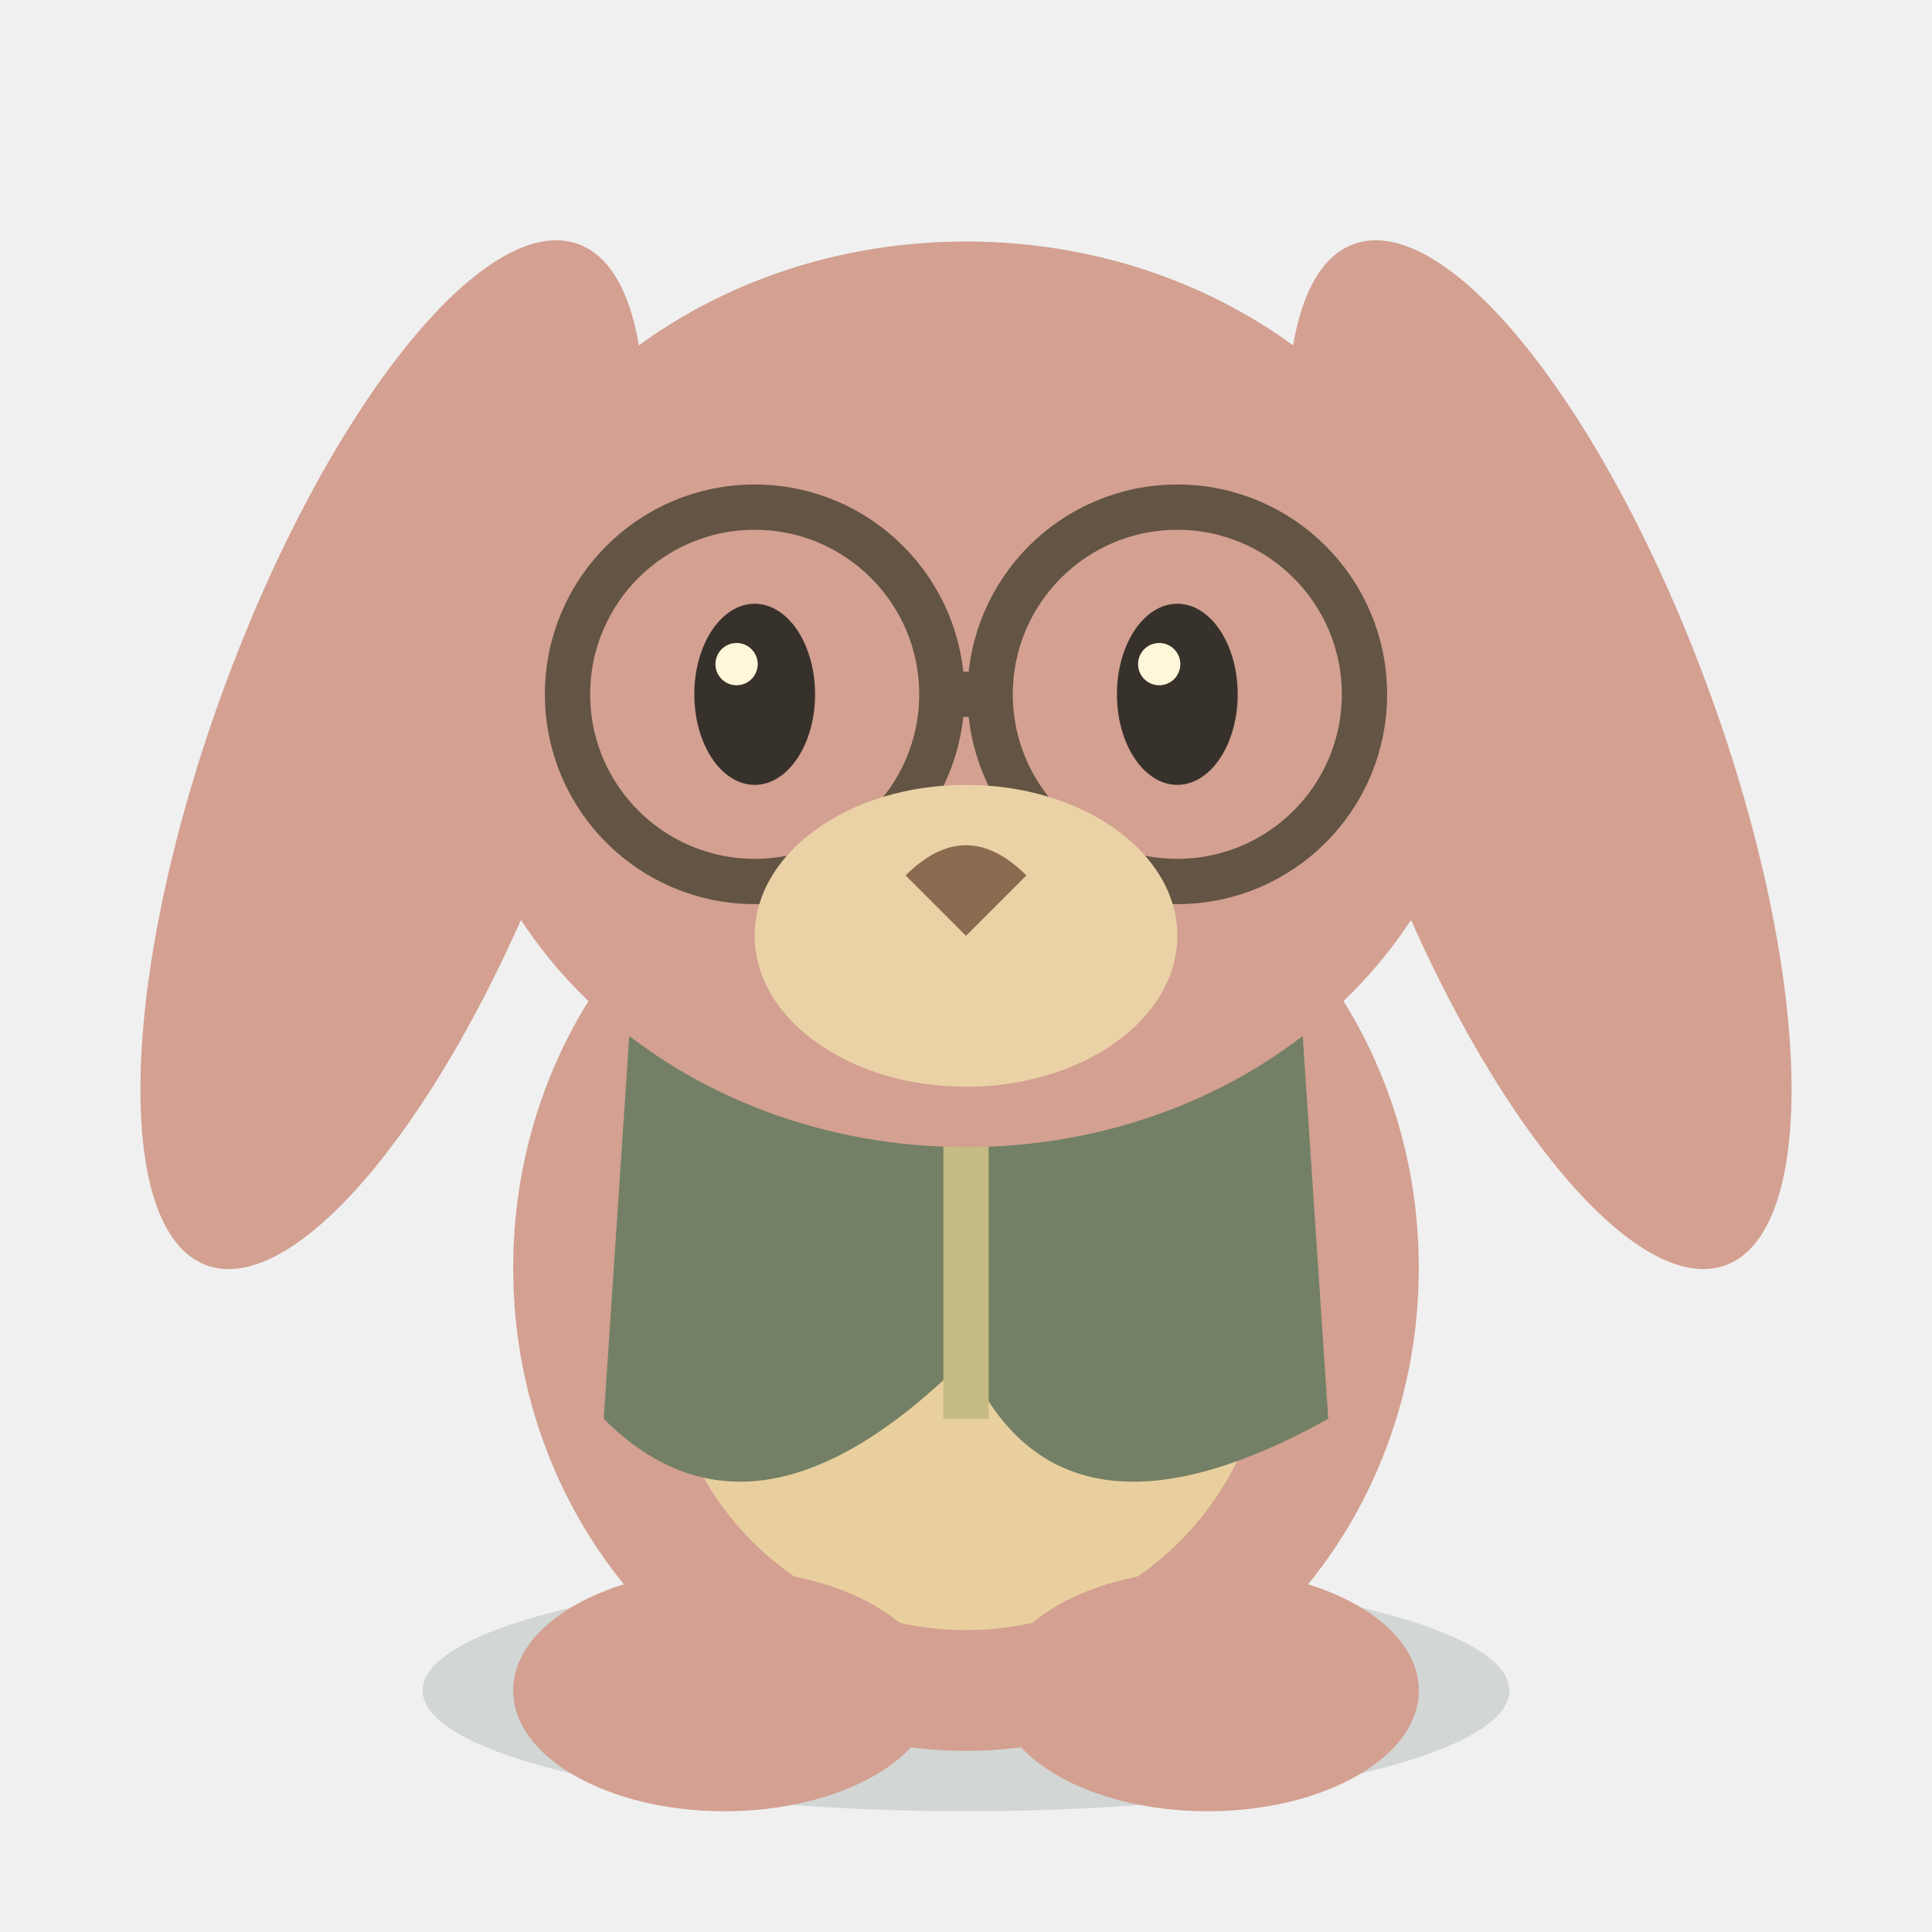
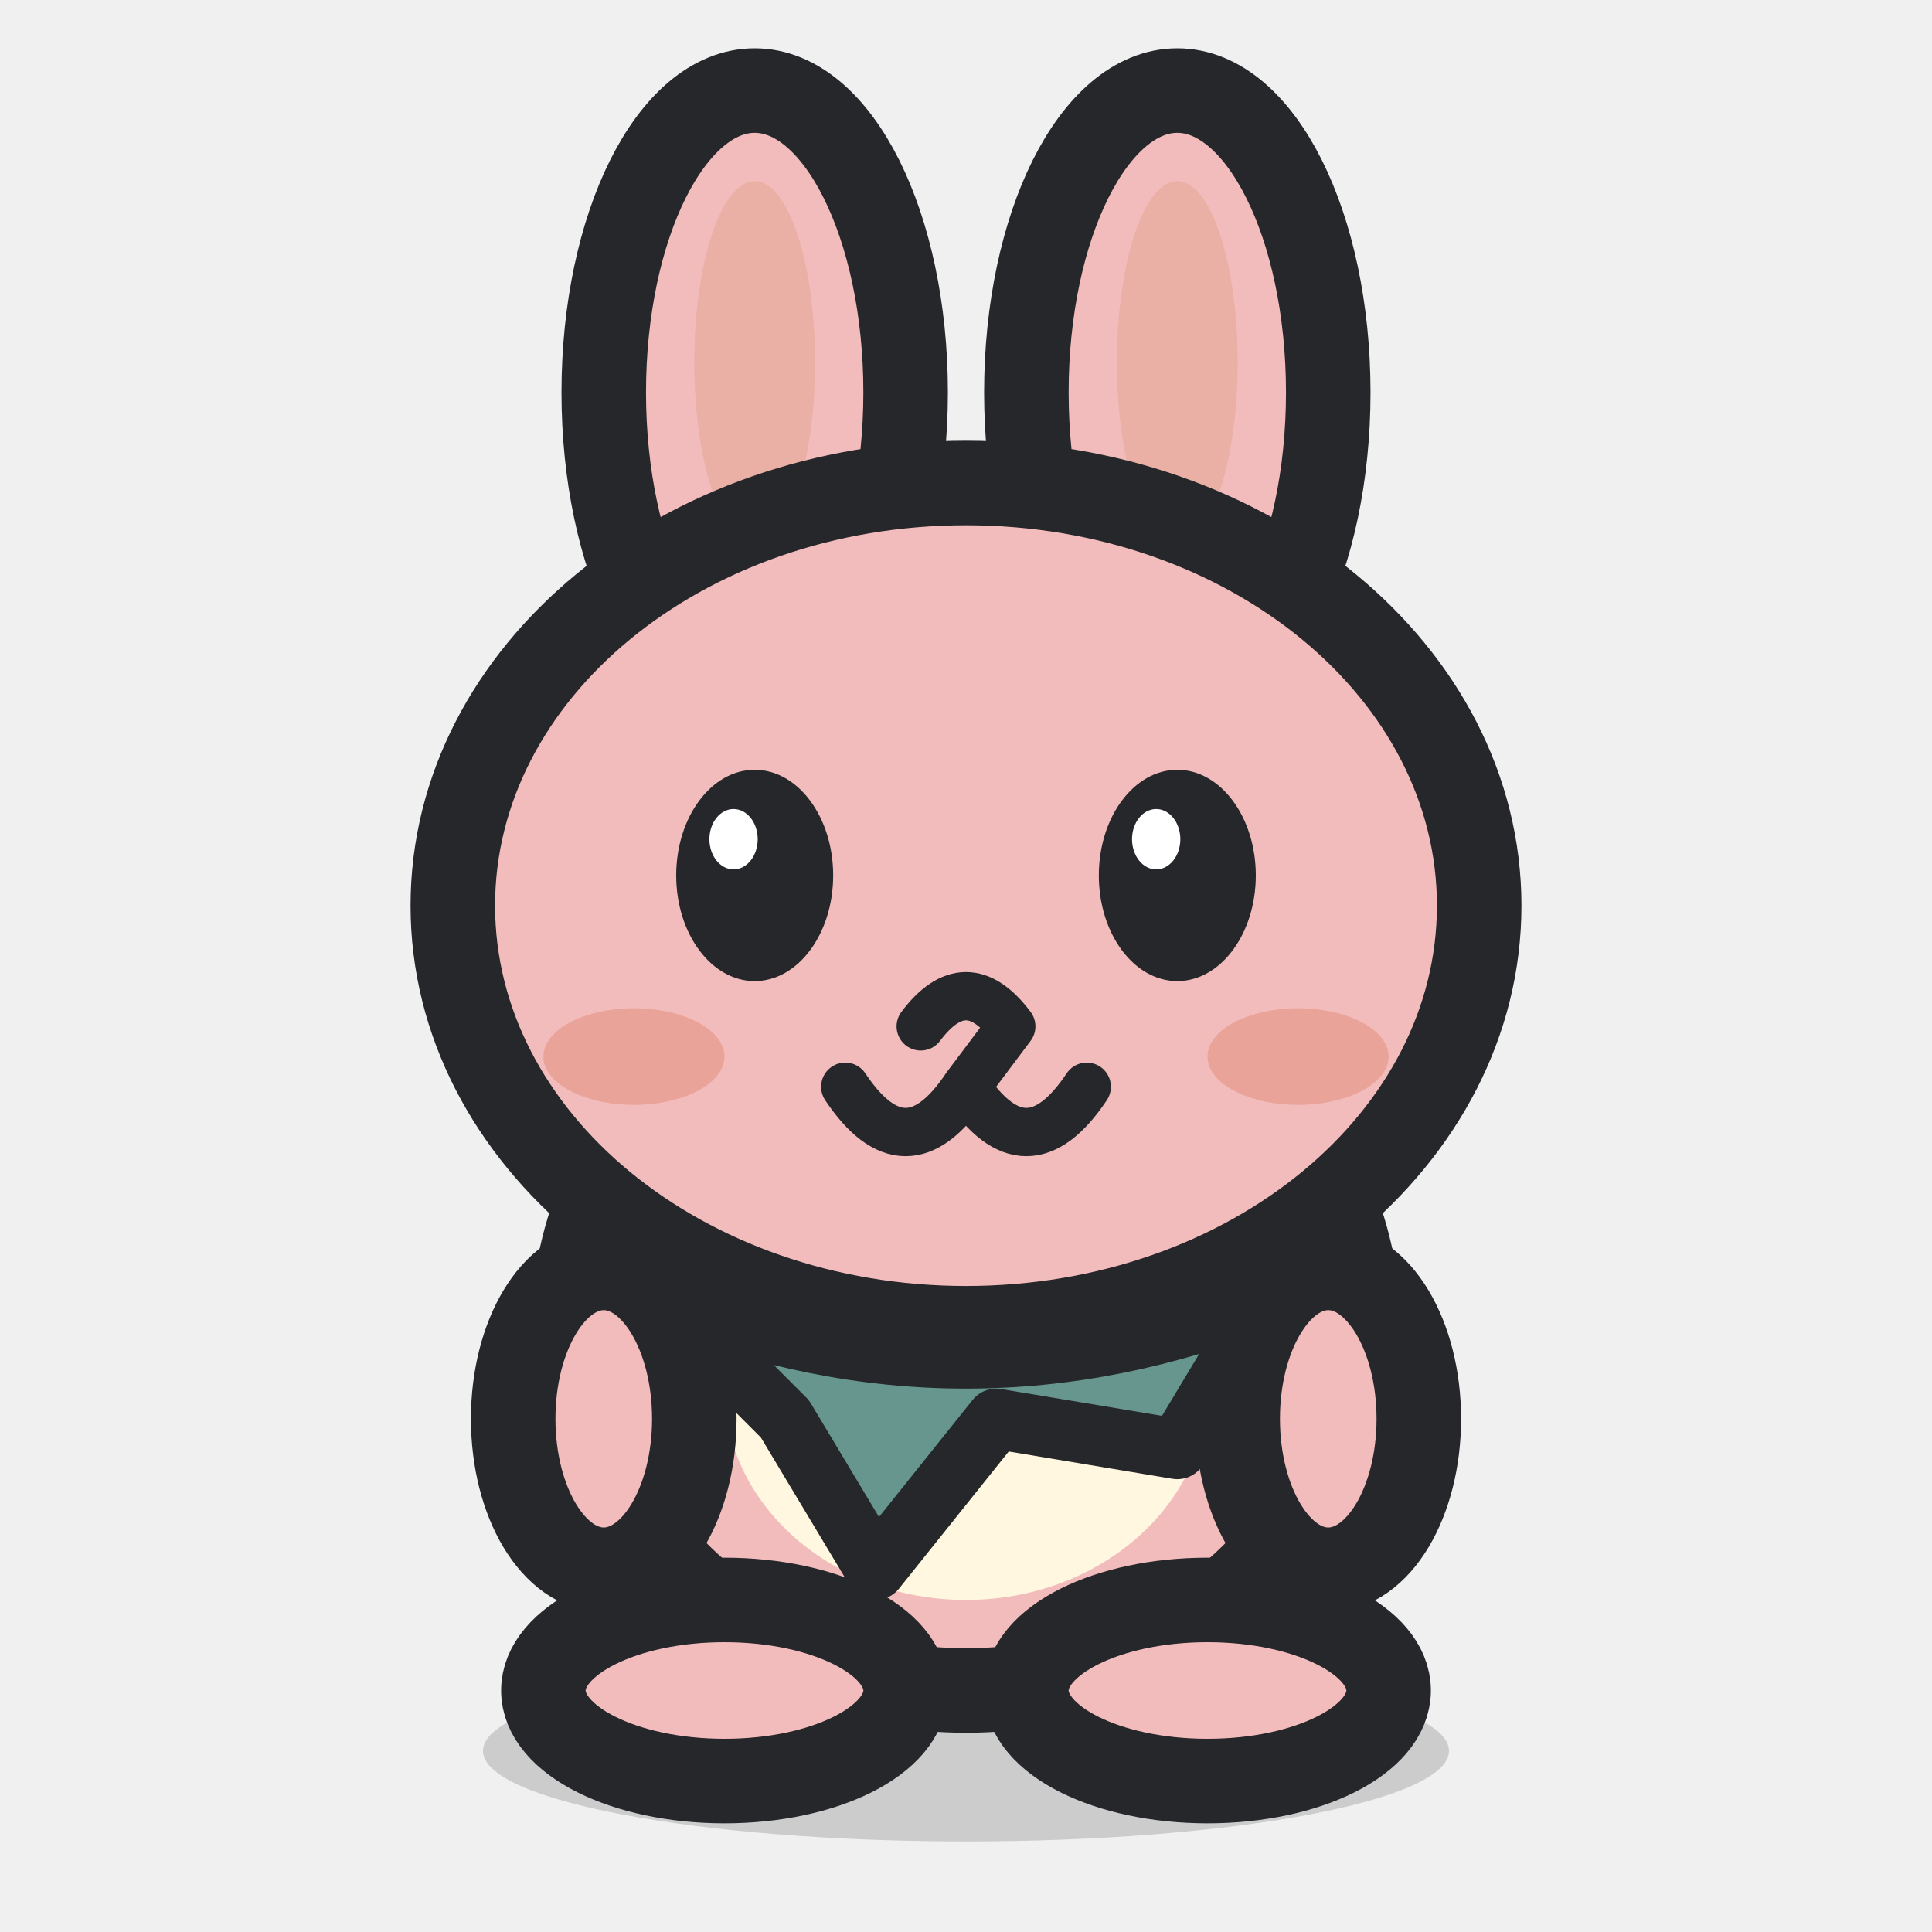
<svg xmlns="http://www.w3.org/2000/svg" width="64" height="64" viewBox="0 0 64 64">
  <g transform="translate(0 0)">
-     <ellipse cx="32" cy="56" rx="18" ry="4" fill="#354c42" opacity=".16" />
-     <g transform="translate(0 -0.0)">
-       <ellipse cx="32" cy="42" rx="15" ry="16" fill="#d3a091" />
-       <ellipse cx="32" cy="44" rx="10" ry="10" fill="#e9cf9e" />
-       <path d="M21 32 Q32 38 43 32 L44 47 Q35 52 32 45 Q25 52 20 47Z" fill="#738065" />
-       <path d="M32 35V47" stroke="#c5bb83" stroke-width="1.5" />
-       <ellipse cx="24" cy="56" rx="7" ry="4" fill="#d3a091" transform="translate(0 0)" />
-       <ellipse cx="40" cy="56" rx="7" ry="4" fill="#d3a091" transform="translate(0 0)" />
-       <ellipse cx="32" cy="23" rx="17" ry="15" fill="#d3a091" />
-       <ellipse cx="13" cy="25" rx="6" ry="18" fill="#d3a091" transform="rotate(20 13 25)" />
-       <ellipse cx="51" cy="25" rx="6" ry="18" fill="#d3a091" transform="rotate(-20 51 25)" />
-       <circle cx="25" cy="23" r="6.2" fill="none" stroke="#635443" stroke-width="1.5" />
-       <ellipse cx="25" cy="23" rx="2" ry="3" fill="#37312b" />
-       <circle cx="24.4" cy="22" r=".7" fill="#fff7da" />
-       <circle cx="39" cy="23" r="6.2" fill="none" stroke="#635443" stroke-width="1.5" />
-       <ellipse cx="39" cy="23" rx="2" ry="3" fill="#37312b" />
-       <circle cx="38.4" cy="22" r=".7" fill="#fff7da" />
-       <path d="M31 23H33" stroke="#635443" stroke-width="1.5" />
-       <ellipse cx="32" cy="31" rx="7" ry="5" fill="#ead2a6" />
-       <path d="M30 29 Q32 27 34 29 L32 31Z" fill="#8c6a50" />
+     <ellipse cx="32" cy="58" rx="16" ry="3" fill="#25272b" opacity=".18" />
+     <g transform="translate(0 0.0)" stroke-linejoin="round" stroke-linecap="round">
+       <ellipse cx="25" cy="13" rx="5" ry="10" fill="#f3bcbc" stroke="#25272b" stroke-width="2.8" />
+       <ellipse cx="39" cy="13" rx="5" ry="10" fill="#f3bcbc" stroke="#25272b" stroke-width="2.8" />
+       <ellipse cx="25" cy="12" rx="2" ry="6" fill="#eaafa5" stroke="none" stroke-width="2.8" />
+       <ellipse cx="39" cy="12" rx="2" ry="6" fill="#eaafa5" stroke="none" stroke-width="2.8" />
+       <ellipse cx="32" cy="44" rx="13" ry="12" fill="#f3bcbc" stroke="#25272b" stroke-width="2.8" />
+       <ellipse cx="32" cy="46" rx="8" ry="7" fill="#fff7df" stroke="none" stroke-width="2.8" />
+       <ellipse cx="24" cy="56" rx="6" ry="3" fill="#f3bcbc" stroke="#25272b" stroke-width="2.8" />
+       <ellipse cx="40" cy="56" rx="6" ry="3" fill="#f3bcbc" stroke="#25272b" stroke-width="2.8" />
+       <ellipse cx="32" cy="30" rx="17" ry="14" fill="#f3bcbc" stroke="#25272b" stroke-width="2.8" />
+       <ellipse cx="25" cy="29" rx="2.6" ry="3.5" fill="#25272b" stroke="none" stroke-width="2.8" />
+       <ellipse cx="24.3" cy="27.8" rx="0.8" ry="1" fill="#ffffff" stroke="none" stroke-width="2.8" />
+       <ellipse cx="39" cy="29" rx="2.6" ry="3.5" fill="#25272b" stroke="none" stroke-width="2.8" />
+       <ellipse cx="38.3" cy="27.8" rx="0.8" ry="1" fill="#ffffff" stroke="none" stroke-width="2.8" />
+       <ellipse cx="21" cy="35" rx="3" ry="1.6" fill="#e9a398" stroke="none" stroke-width="2.8" />
+       <ellipse cx="43" cy="35" rx="3" ry="1.6" fill="#e9a398" stroke="none" stroke-width="2.8" />
+       <path d="M30.5 34 Q32 32 33.5 34 L32 36 M32 36 q-2 3-4 0 M32 36 q2 3 4 0" fill="none" stroke="#25272b" stroke-width="1.6" />
+       <path d="M22 43 Q32 47 42 43 L39 48 L33 47 L29 52 L26 47Z" fill="#66968d" stroke="#25272b" stroke-width="2" />
+       <ellipse cx="20" cy="47" rx="3" ry="5" fill="#f3bcbc" stroke="#25272b" stroke-width="2.8" />
+       <ellipse cx="44" cy="47" rx="3" ry="5" fill="#f3bcbc" stroke="#25272b" stroke-width="2.8" />
    </g>
  </g>
</svg>
